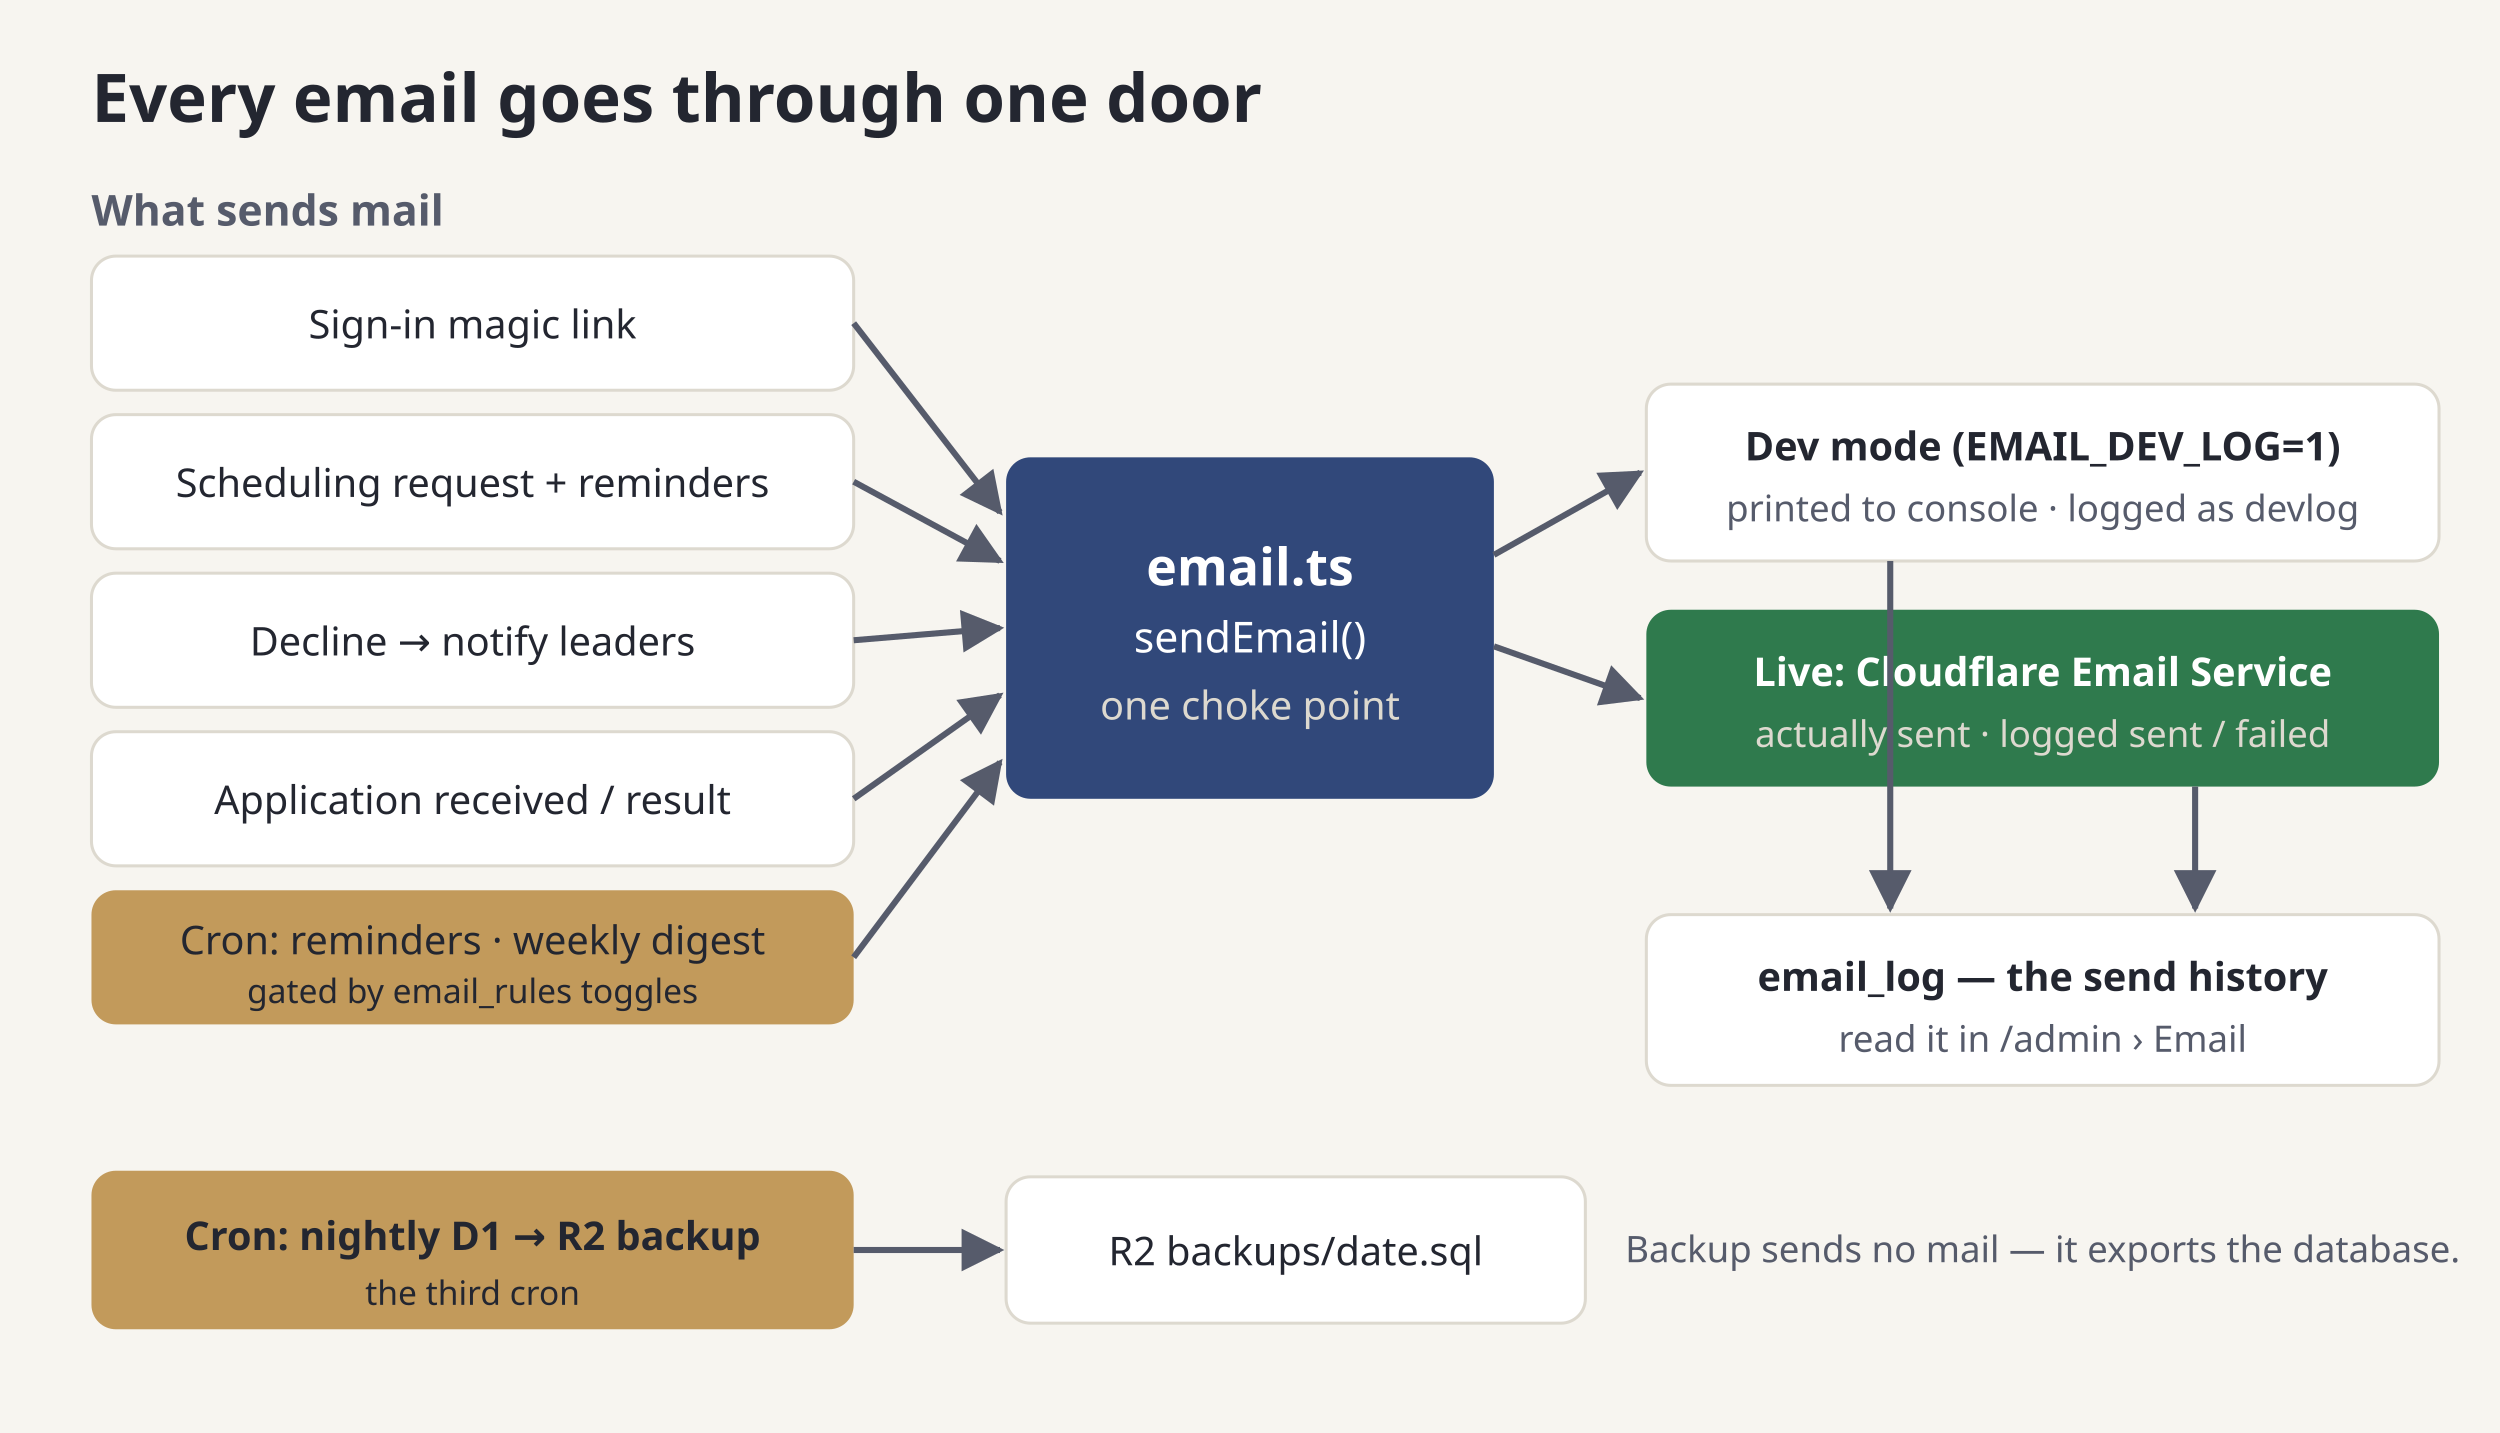
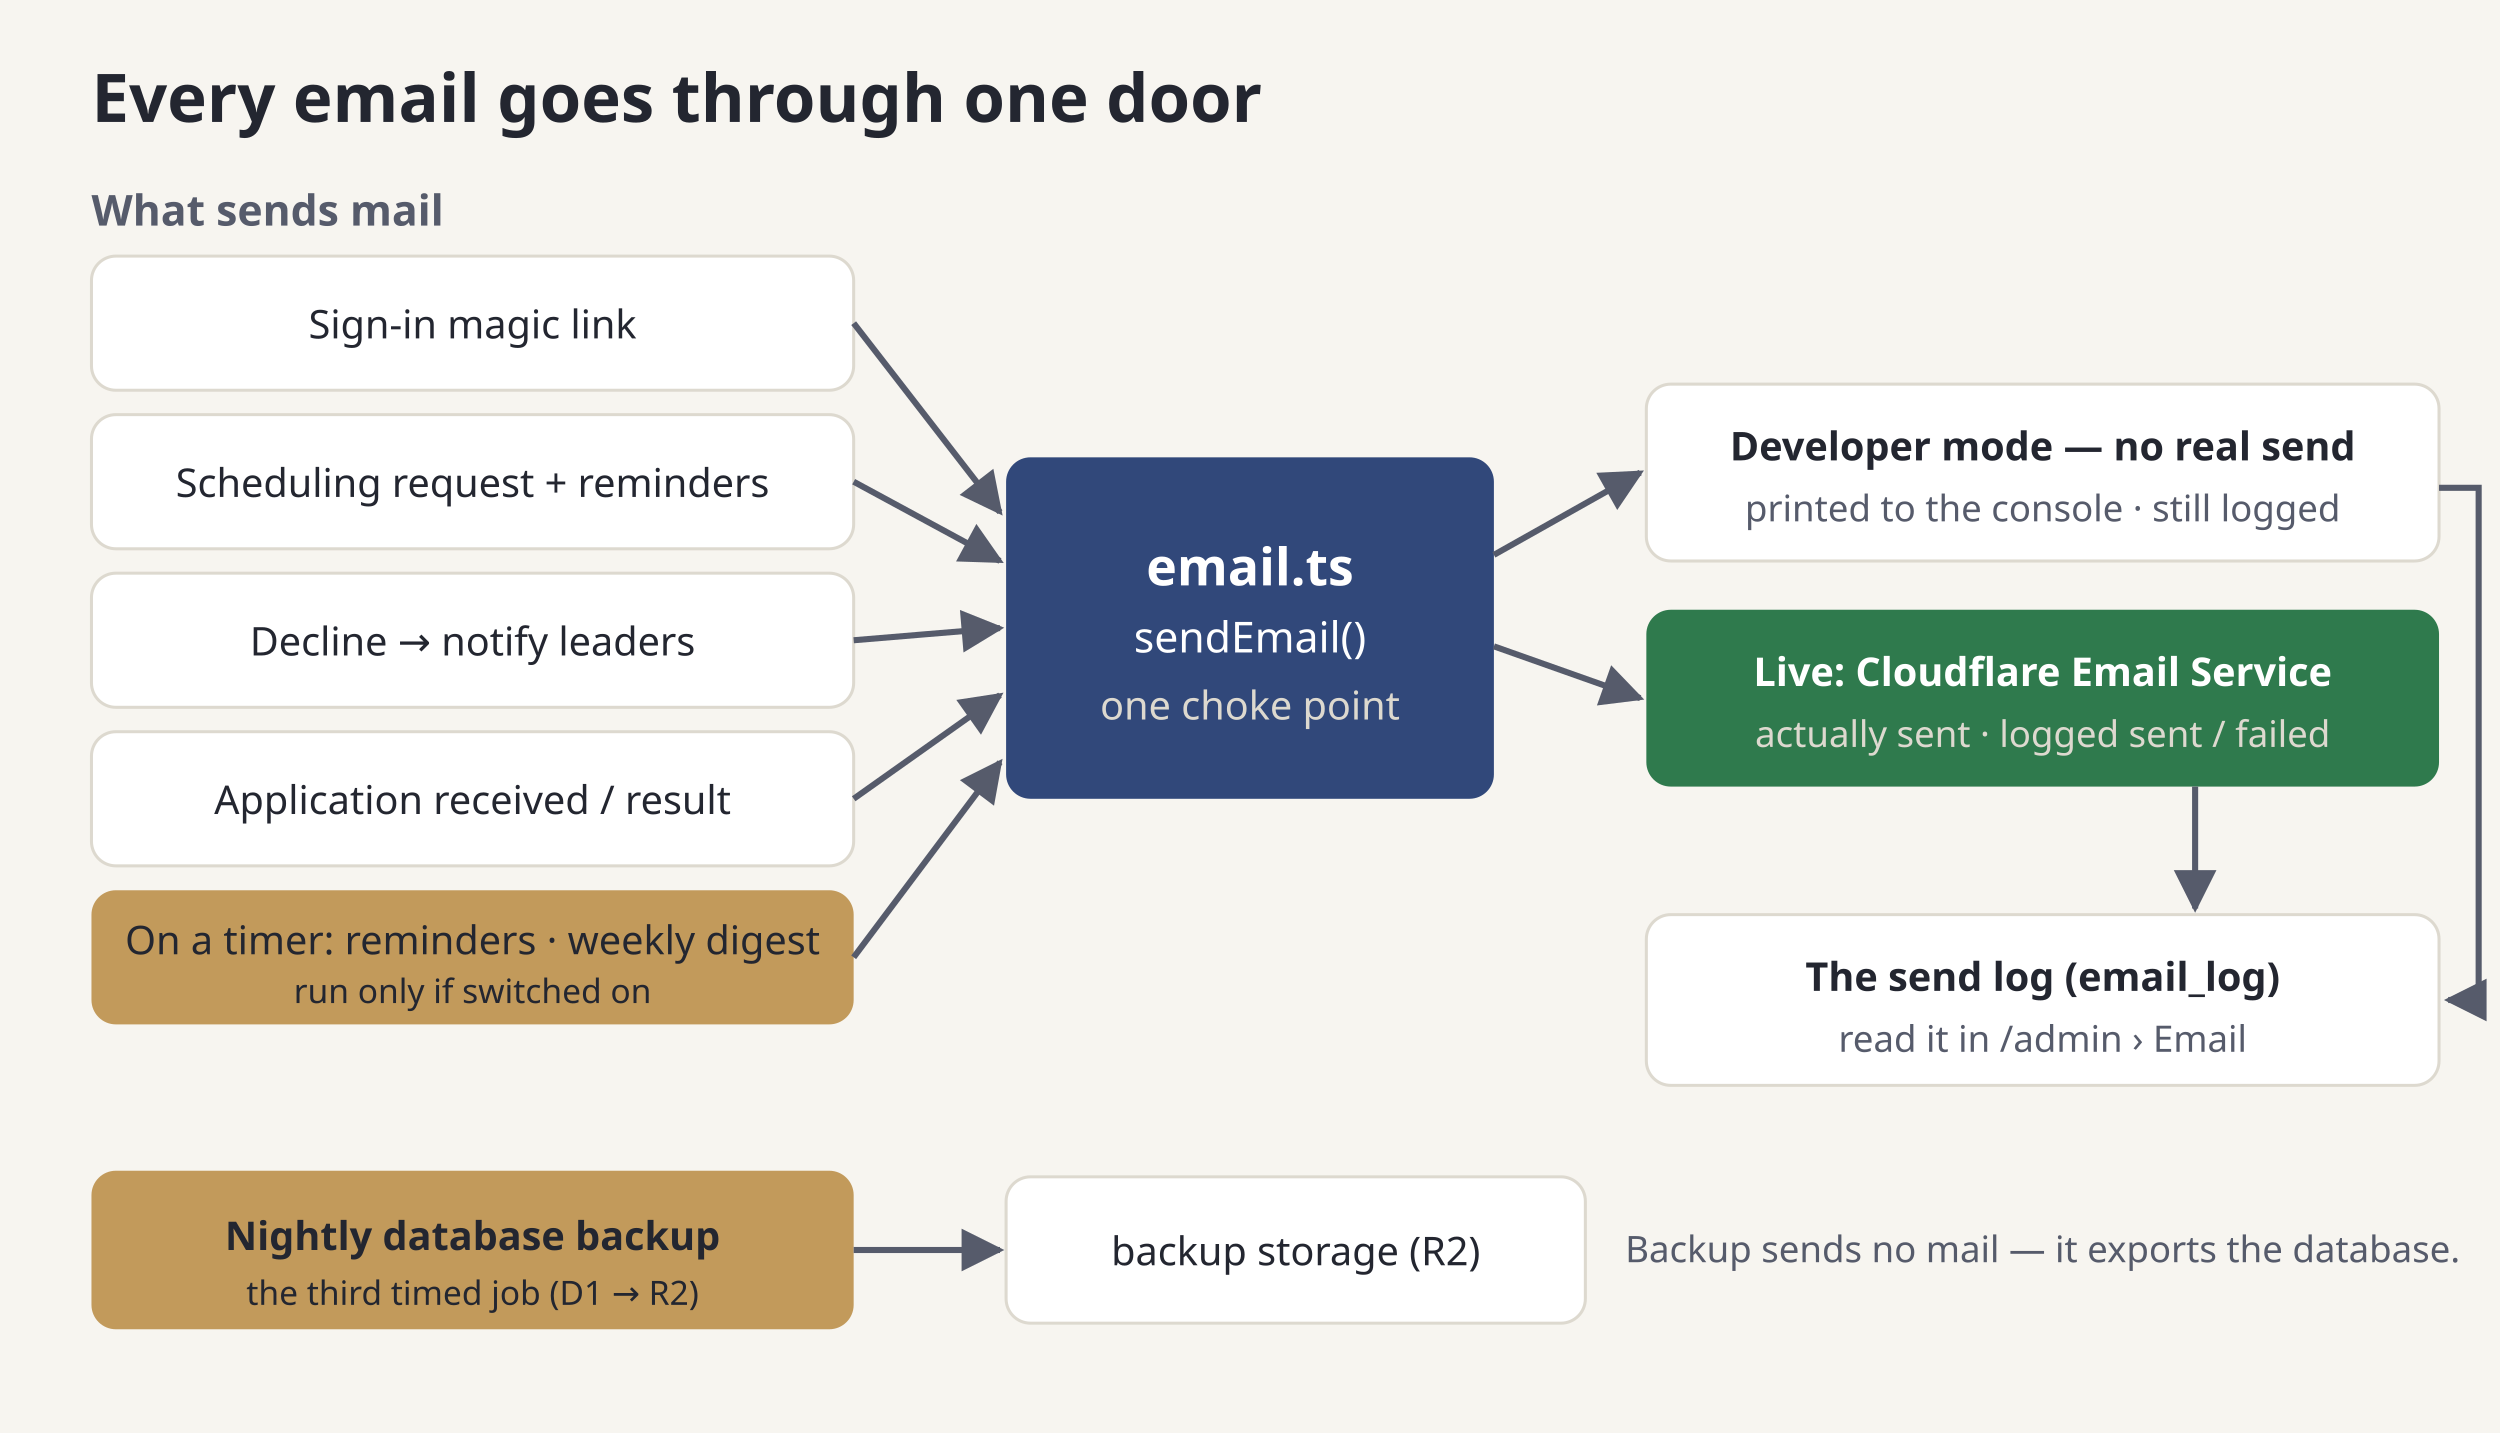
<svg xmlns="http://www.w3.org/2000/svg" viewBox="0 0 820 470" font-family="system-ui, sans-serif" role="img" aria-label="Every email trigger flows through one choke point that either dev-logs or sends via the Email Service; a separate cron backs up the database">
  <defs>
    <marker id="arrow" viewBox="0 0 10 10" refX="9" refY="5" markerWidth="7" markerHeight="7" orient="auto-start-reverse">
      <path d="M0,0 L10,5 L0,10 z" fill="#565B6B" />
    </marker>
  </defs>
  <rect x="0" y="0" width="820" height="470" fill="#F7F5F0" />
  <text x="30" y="40" font-size="22" font-weight="700" fill="#232630">Every email goes through one door</text>
  <text x="30" y="74" font-size="14" font-weight="600" fill="#565B6B">What sends mail</text>
  <rect x="30" y="84" width="250" height="44" rx="8" fill="#FFFFFF" stroke="#DDD9CF" />
  <text x="155" y="111" font-size="13" fill="#232630" text-anchor="middle">Sign-in magic link</text>
  <rect x="30" y="136" width="250" height="44" rx="8" fill="#FFFFFF" stroke="#DDD9CF" />
  <text x="155" y="163" font-size="13" fill="#232630" text-anchor="middle">Scheduling request + reminders</text>
  <rect x="30" y="188" width="250" height="44" rx="8" fill="#FFFFFF" stroke="#DDD9CF" />
  <text x="155" y="215" font-size="13" fill="#232630" text-anchor="middle">Decline → notify leaders</text>
  <rect x="30" y="240" width="250" height="44" rx="8" fill="#FFFFFF" stroke="#DDD9CF" />
  <text x="155" y="267" font-size="13" fill="#232630" text-anchor="middle">Application received / result</text>
  <rect x="30" y="292" width="250" height="44" rx="8" fill="#C29A5B" />
-   <text x="155" y="313" font-size="13" fill="#232630" text-anchor="middle">Cron: reminders · weekly digest</text>
-   <text x="155" y="329" font-size="11" fill="#232630" text-anchor="middle">gated by email_rules toggles</text>
+   <text x="155" y="313" font-size="13" fill="#232630" text-anchor="middle">On a timer: reminders · weekly digest</text>
+   <text x="155" y="329" font-size="11" fill="#232630" text-anchor="middle">run only if switched on</text>
  <rect x="330" y="150" width="160" height="112" rx="8" fill="#31487A" />
  <text x="410" y="192" font-size="17" font-weight="700" fill="#FFFFFF" text-anchor="middle">email.ts</text>
  <text x="410" y="214" font-size="14" fill="#FFFFFF" text-anchor="middle">sendEmail()</text>
  <text x="410" y="236" font-size="13" fill="#DDD9CF" text-anchor="middle">one choke point</text>
  <line x1="280" y1="106" x2="328" y2="168" stroke="#565B6B" stroke-width="2" marker-end="url(#arrow)" />
  <line x1="280" y1="158" x2="328" y2="184" stroke="#565B6B" stroke-width="2" marker-end="url(#arrow)" />
  <line x1="280" y1="210" x2="328" y2="206" stroke="#565B6B" stroke-width="2" marker-end="url(#arrow)" />
  <line x1="280" y1="262" x2="328" y2="228" stroke="#565B6B" stroke-width="2" marker-end="url(#arrow)" />
  <line x1="280" y1="314" x2="328" y2="250" stroke="#565B6B" stroke-width="2" marker-end="url(#arrow)" />
  <rect x="540" y="126" width="260" height="58" rx="8" fill="#FFFFFF" stroke="#DDD9CF" />
-   <text x="670" y="151" font-size="13" font-weight="600" fill="#232630" text-anchor="middle">Dev mode (EMAIL_DEV_LOG=1)</text>
-   <text x="670" y="171" font-size="12" fill="#565B6B" text-anchor="middle">printed to console · logged as devlog</text>
+   <text x="670" y="151" font-size="13" font-weight="600" fill="#232630" text-anchor="middle">Developer mode — no real send</text>
+   <text x="670" y="171" font-size="12" fill="#565B6B" text-anchor="middle">printed to the console · still logged</text>
  <rect x="540" y="200" width="260" height="58" rx="8" fill="#2F7A4D" />
  <text x="670" y="225" font-size="13" font-weight="600" fill="#FFFFFF" text-anchor="middle">Live: Cloudflare Email Service</text>
  <text x="670" y="245" font-size="12" fill="#DDD9CF" text-anchor="middle">actually sent · logged sent / failed</text>
  <line x1="490" y1="182" x2="538" y2="155" stroke="#565B6B" stroke-width="2" marker-end="url(#arrow)" />
  <line x1="490" y1="212" x2="538" y2="229" stroke="#565B6B" stroke-width="2" marker-end="url(#arrow)" />
  <rect x="540" y="300" width="260" height="56" rx="8" fill="#FFFFFF" stroke="#DDD9CF" />
-   <text x="670" y="325" font-size="13" font-weight="600" fill="#232630" text-anchor="middle">email_log — the send history</text>
+   <text x="670" y="325" font-size="13" font-weight="600" fill="#232630" text-anchor="middle">The send log (email_log)</text>
  <text x="670" y="345" font-size="12" fill="#565B6B" text-anchor="middle">read it in /admin › Email</text>
-   <line x1="620" y1="184" x2="620" y2="298" stroke="#565B6B" stroke-width="2" marker-end="url(#arrow)" />
+   <path d="M800,160 L813,160 L813,328 L803,328" fill="none" stroke="#565B6B" stroke-width="2" marker-end="url(#arrow)" />
  <line x1="720" y1="258" x2="720" y2="298" stroke="#565B6B" stroke-width="2" marker-end="url(#arrow)" />
  <rect x="30" y="384" width="250" height="52" rx="8" fill="#C29A5B" />
-   <text x="155" y="410" font-size="13" font-weight="600" fill="#232630" text-anchor="middle">Cron: nightly D1 → R2 backup</text>
-   <text x="155" y="428" font-size="11" fill="#232630" text-anchor="middle">the third cron</text>
+   <text x="155" y="410" font-size="13" font-weight="600" fill="#232630" text-anchor="middle">Nightly database backup</text>
+   <text x="155" y="428" font-size="11" fill="#232630" text-anchor="middle">the third timed job (D1 → R2)</text>
  <rect x="330" y="386" width="190" height="48" rx="8" fill="#FFFFFF" stroke="#DDD9CF" />
-   <text x="425" y="415" font-size="13" fill="#232630" text-anchor="middle">R2 backups/date.sql</text>
+   <text x="425" y="415" font-size="13" fill="#232630" text-anchor="middle">backup storage (R2)</text>
  <line x1="280" y1="410" x2="328" y2="410" stroke="#565B6B" stroke-width="2" marker-end="url(#arrow)" />
  <text x="670" y="414" font-size="12" fill="#565B6B" text-anchor="middle">Backup sends no mail — it exports the database.</text>
</svg>
